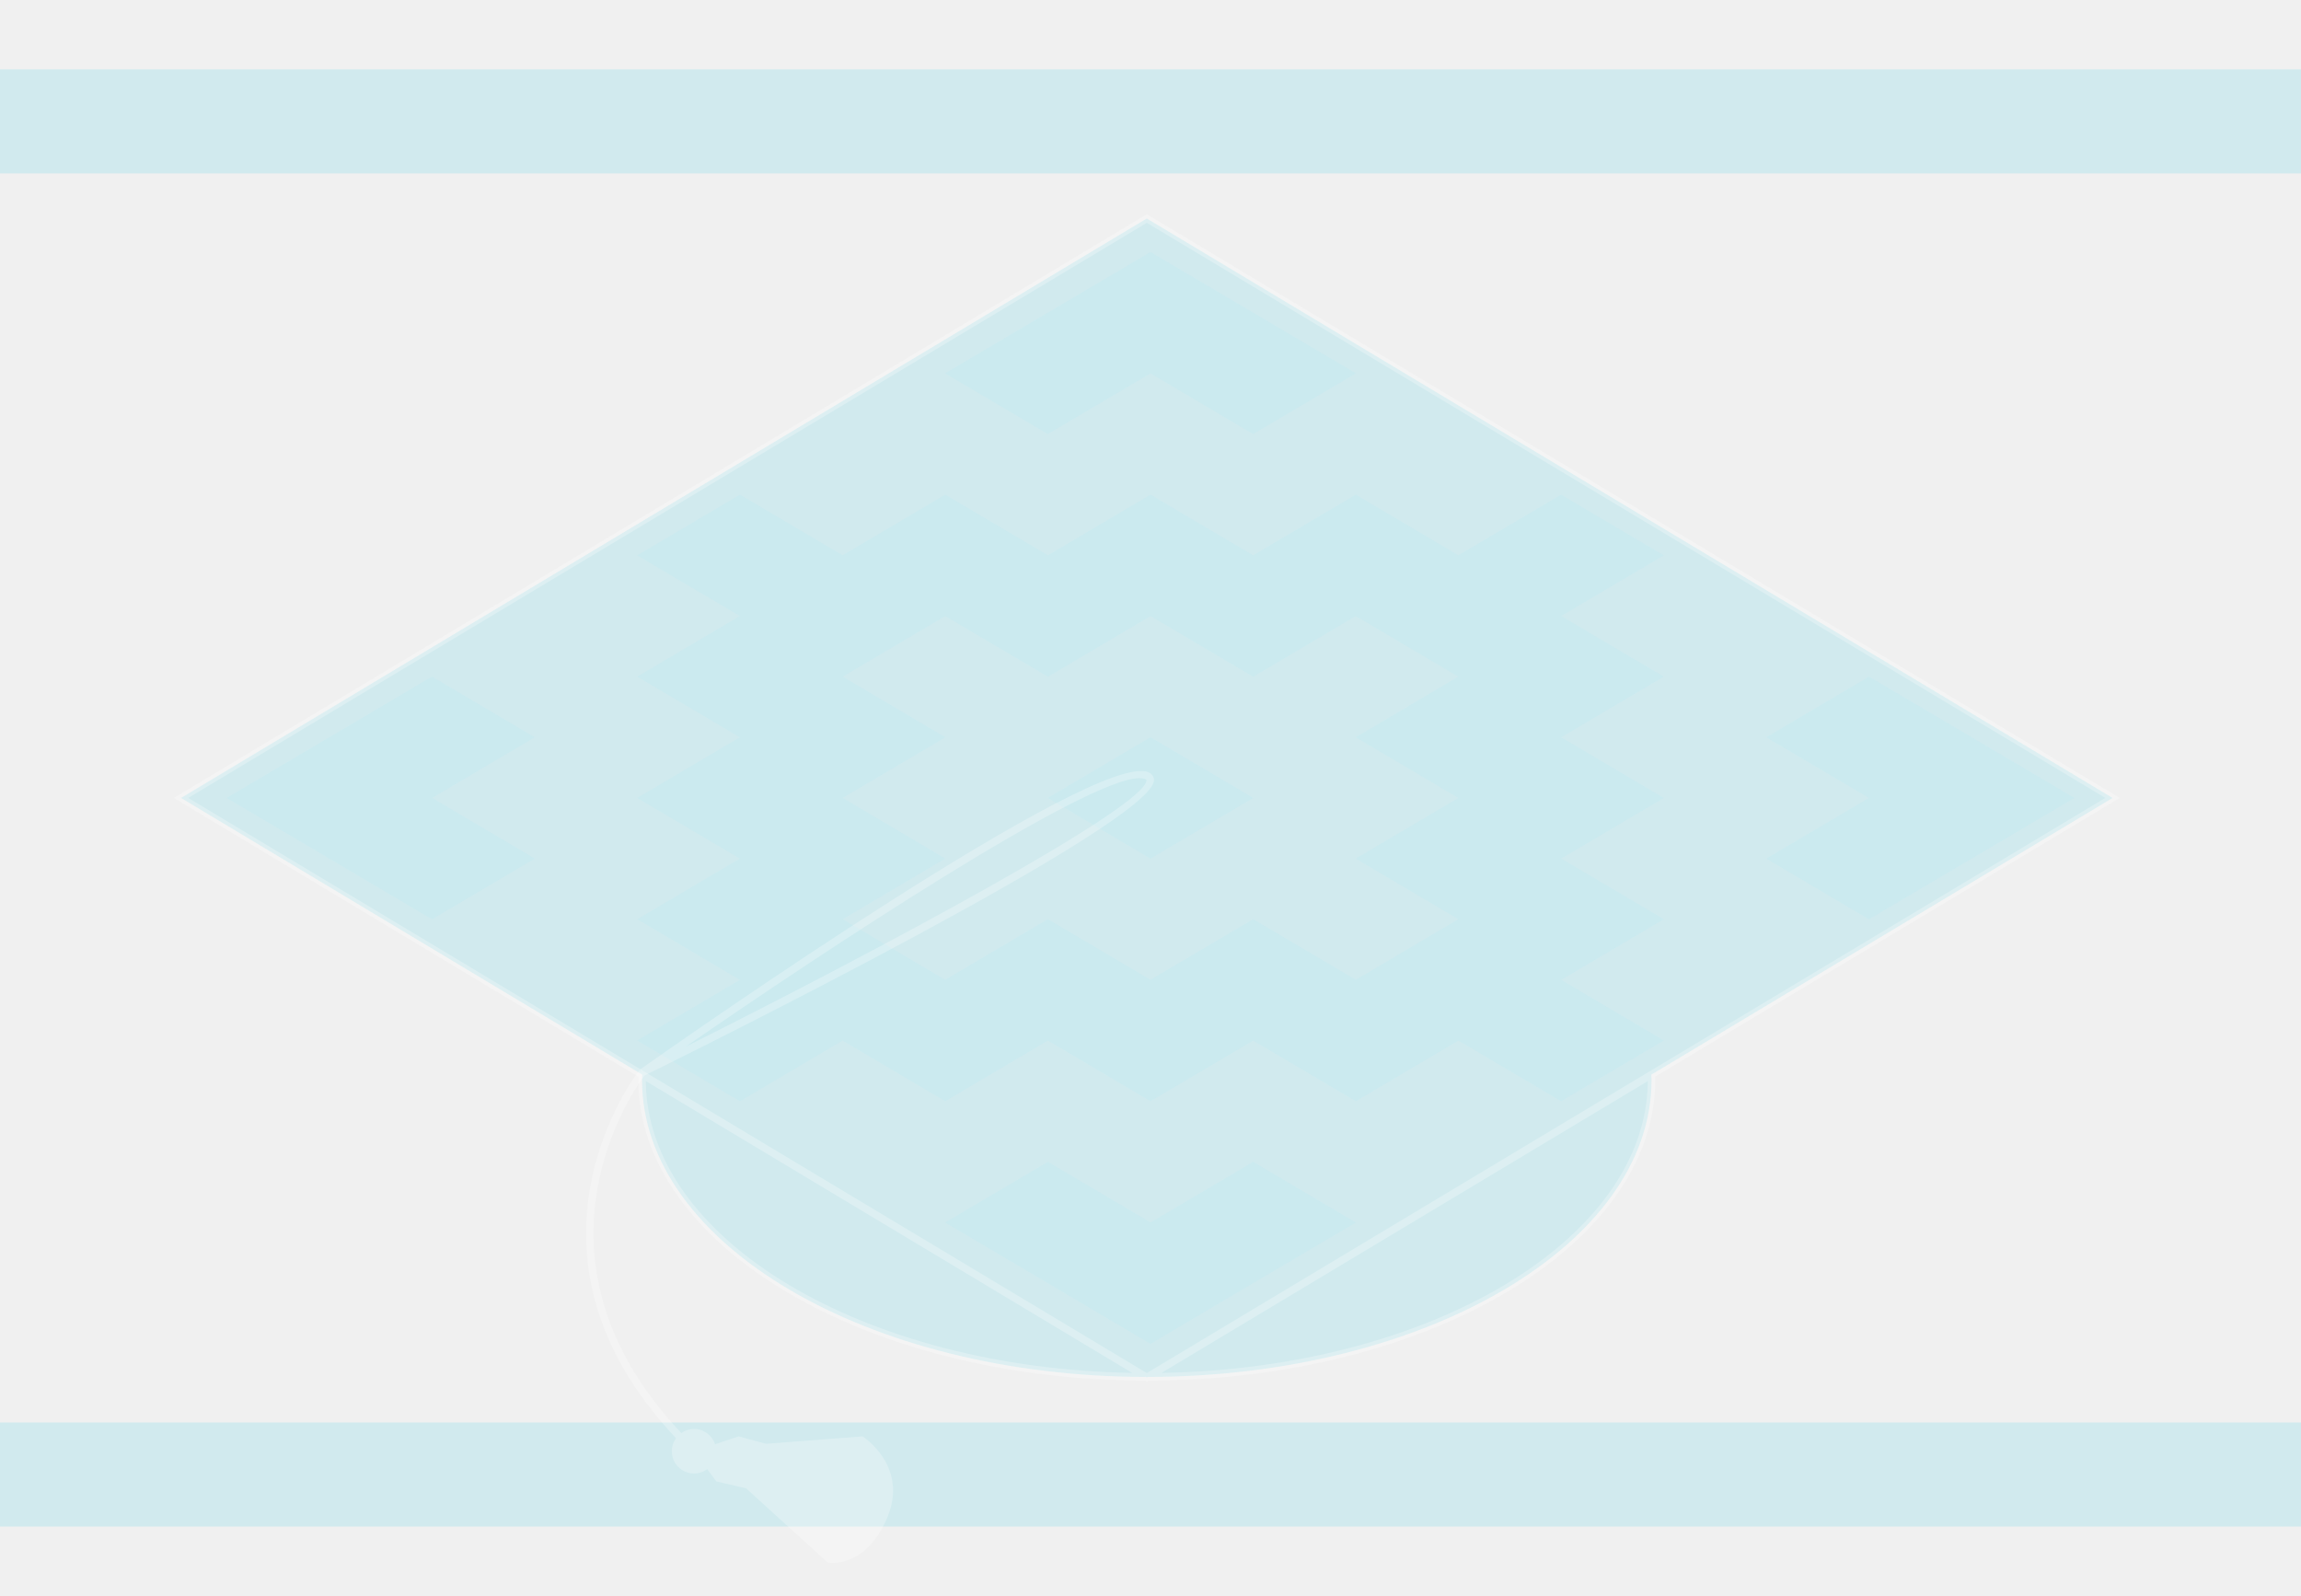
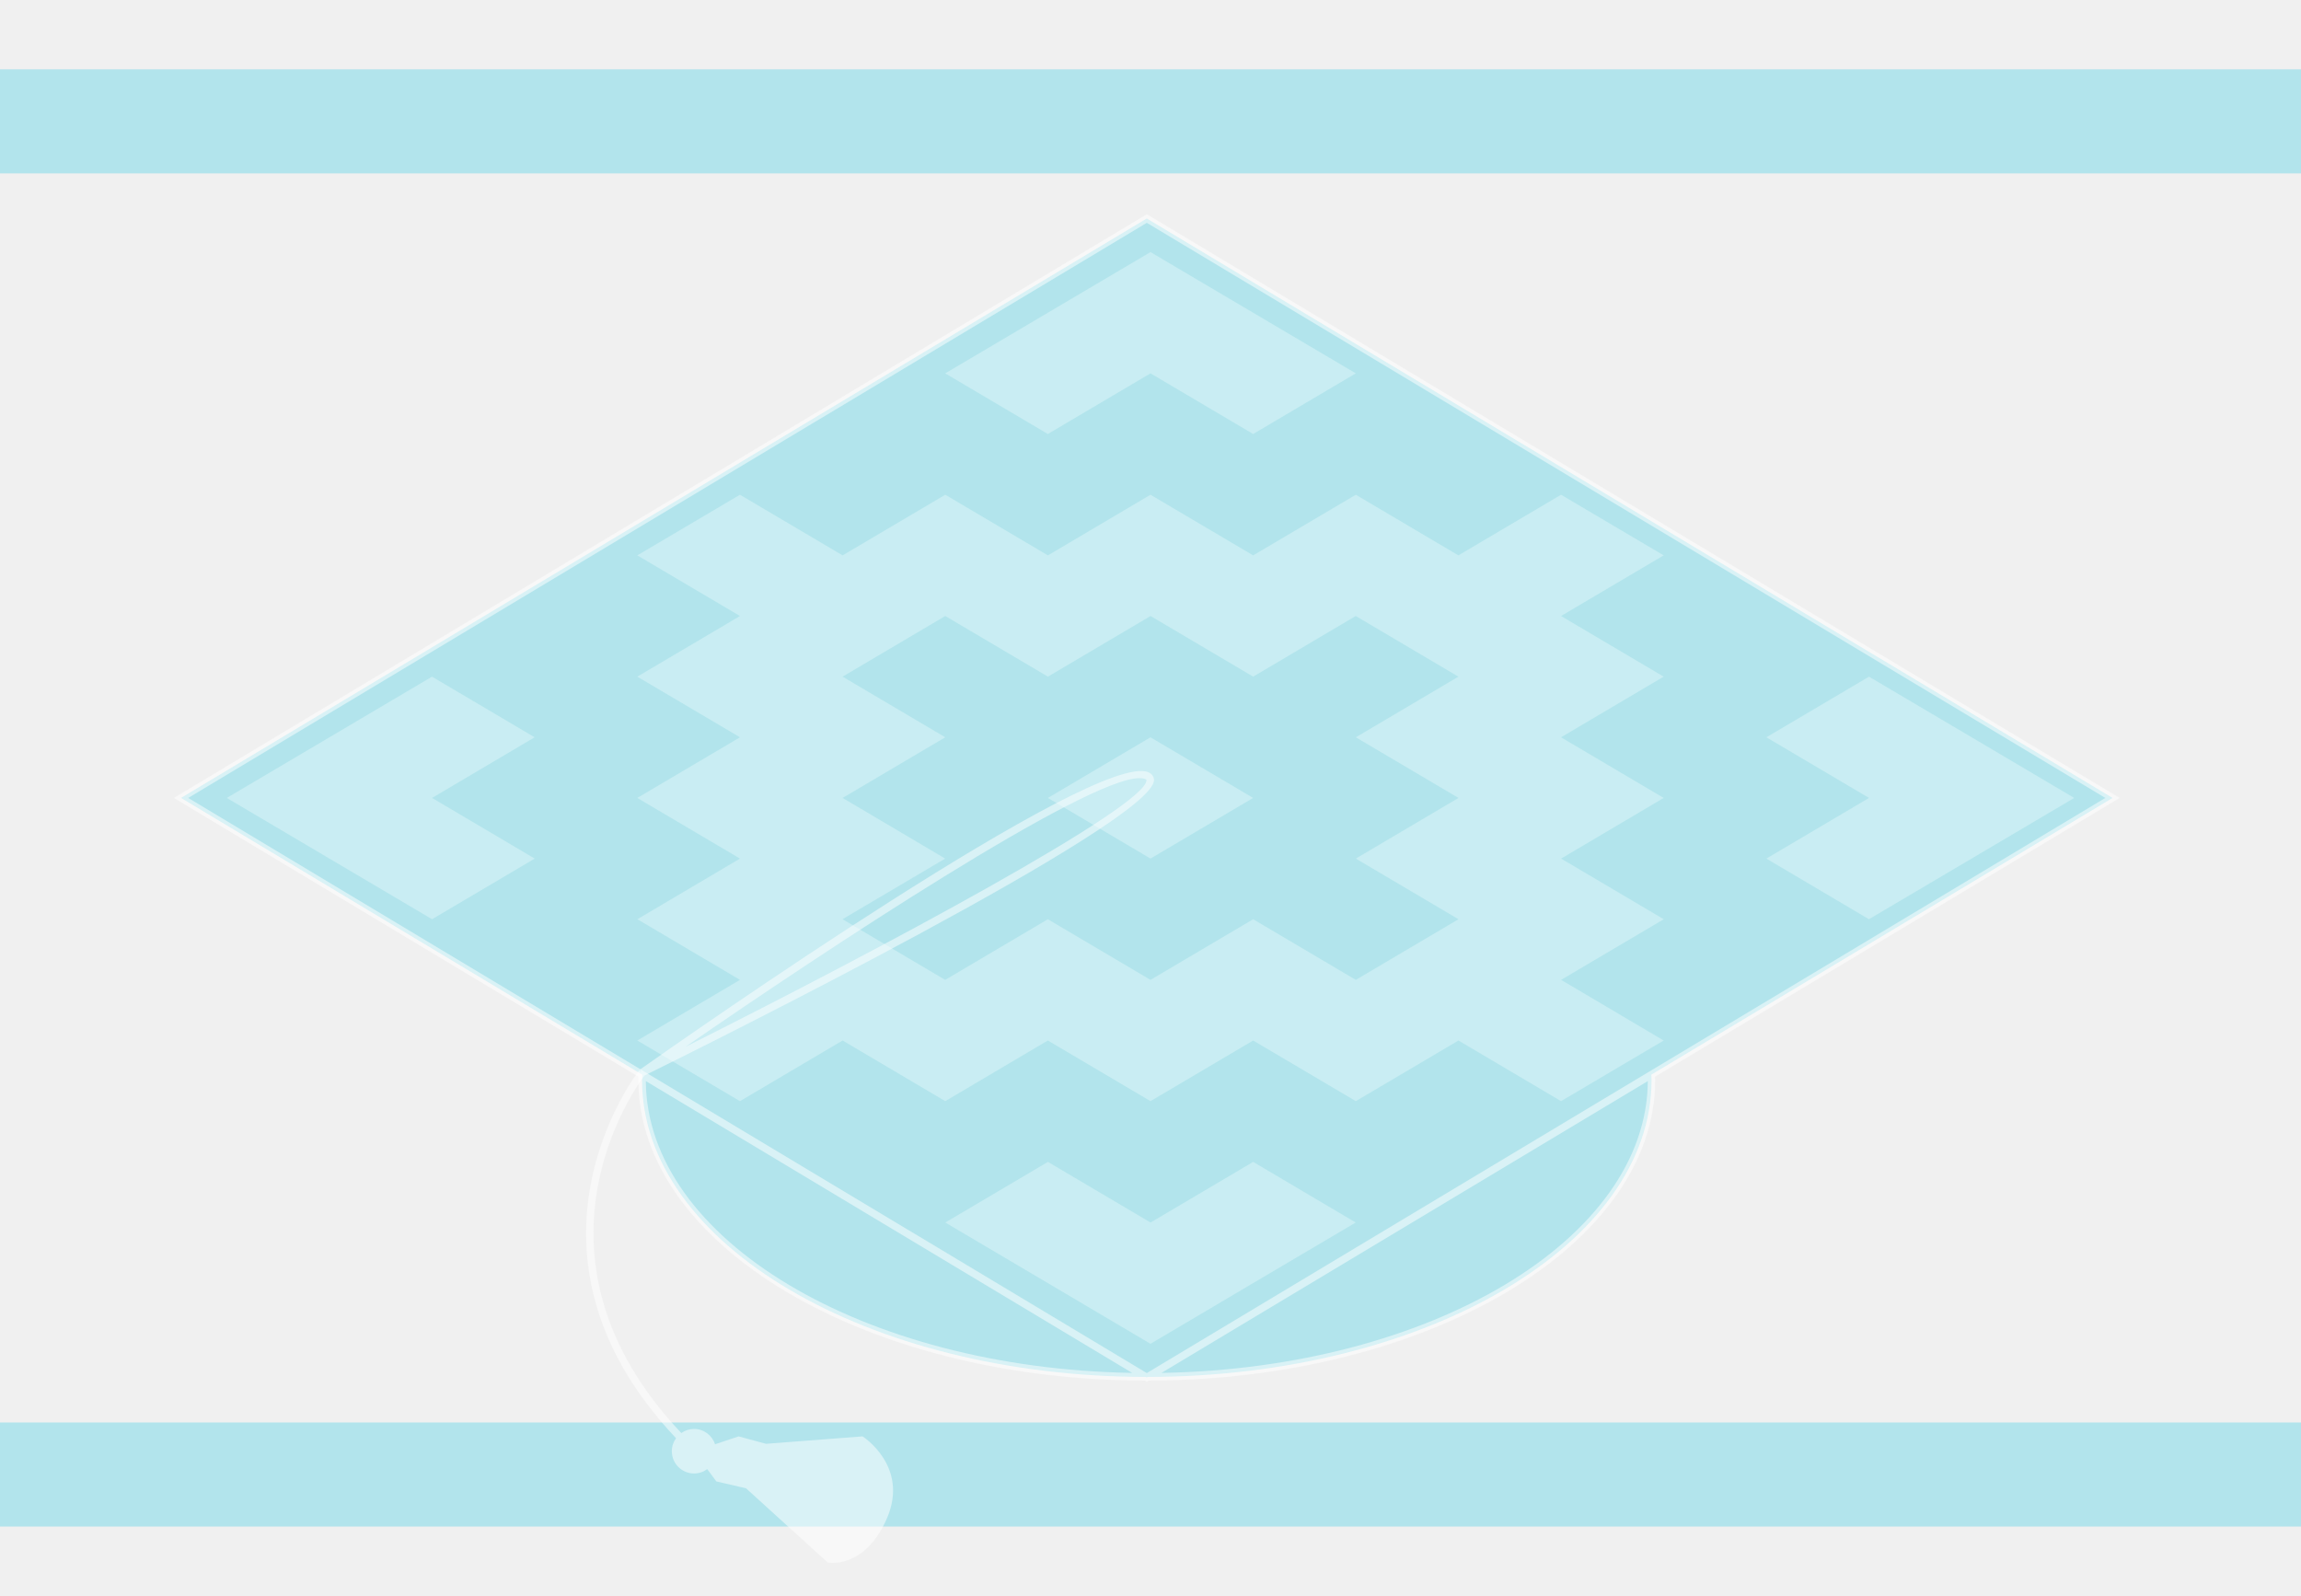
<svg xmlns="http://www.w3.org/2000/svg" width="310" height="215" viewBox="0 0 310 215">
  <style type="text/css">
- 		.st0{fill:#74D7E7;}
- 		.st1{fill:#B7EAF3;}
- 		.st2{fill:#FFFFFF;}
+ 		.st0{opacity:0.5;fill:#74D7E7;}
+ 		.st1{opacity:0.5;}
+ 		.st2{fill:#DFF6F9;}
+ 		.st3{opacity:0.5;fill:#FFFFFF;}
	</style>
-   <path class="st0" d="M310,23.36H0V9.34h310V23.36z M310,205.66H0v-14.02h310V205.66z" opacity="0.25" />
-   <path class="st0" d="M284.61,107.5L154.5,29.44L24.39,107.5l62.14,37.28c-0.01,0.24-0.03,0.48-0.03,0.72   c0,22.07,30.39,39.96,67.89,40l0.11,0.07l0.11-0.07c37.5-0.04,67.89-17.93,67.89-40c0-0.24-0.02-0.48-0.03-0.72L284.61,107.5z" opacity="0.25" />
-   <g>
-     <polygon class="st1" points="265.63,99.33 251.8,91.16 237.97,99.33 251.8,107.5 237.97,115.67 251.79,123.84 265.62,115.67     279.45,107.5" opacity="0.25" />
-     <polygon class="st1" points="72.03,99.33 58.2,91.16 44.38,99.33 30.55,107.5 44.38,115.67 58.21,123.84 72.04,115.67 58.21,107.5      " opacity="0.25" />
-     <path class="st1" d="M210.32,115.67l13.82-8.17l-13.83-8.17l13.83-8.17l-13.83-8.17l13.83-8.17l-13.83-8.17l-13.83,8.17    l-13.82-8.17l-13.83,8.17L155,66.65l-13.82,8.17l-13.83-8.17l-13.83,8.17l-13.83-8.17l-13.83,8.17l13.83,8.17l-13.83,8.17    l13.83,8.17l-13.83,8.17l13.83,8.17l-13.82,8.17l13.82,8.17l-13.83,8.17l13.83,8.17l13.83-8.17l13.83,8.17l13.82-8.17l13.83,8.17    l13.83-8.17l13.83,8.17l13.83-8.17l13.82,8.17l13.83-8.17l-13.82-8.17l13.83-8.17L210.32,115.67z M182.66,132.01l-13.83-8.17    L155,132.01l-13.83-8.17l-13.83,8.17l-13.83-8.17l13.83-8.17l-13.82-8.17l13.83-8.17l-13.83-8.17l13.83-8.17l13.83,8.17l13.83-8.17    l13.82,8.17l13.82-8.17l13.83,8.17l-13.82,8.17l13.83,8.17l-13.83,8.17l13.83,8.17L182.66,132.01z" opacity="0.25" />
-     <polygon class="st1" points="155,50.3 168.83,58.47 182.66,50.3 168.83,42.13 155,33.96 141.17,42.13 127.34,50.3 141.17,58.47      " opacity="0.25" />
-     <polygon class="st1" points="155.01,164.7 141.18,156.53 127.35,164.7 141.18,172.87 155,181.04 168.83,172.86 182.65,164.7     168.83,156.53" opacity="0.25" />
-     <polygon class="st1" points="141.17,107.5 155,115.67 168.83,107.5 155,99.33" opacity="0.25" />
+   <path class="st0" d="M310,23.36H0V9.34h310V23.36z M310,205.66H0v-14.02h310V205.66z" />
+   <path class="st0" d="M284.61,107.5L154.5,29.44L24.39,107.5l62.14,37.28c-0.01,0.24-0.03,0.48-0.03,0.72   c0,22.07,30.39,39.96,67.89,40l0.11,0.07l0.11-0.07c37.5-0.04,67.89-17.93,67.89-40c0-0.24-0.02-0.48-0.03-0.72L284.61,107.5z" />
+   <g class="st1">
+     <polygon class="st2" points="265.63,99.33 251.8,91.16 237.97,99.33 251.8,107.5 237.97,115.67 251.79,123.84 265.62,115.67     279.45,107.5  " />
+     <polygon class="st2" points="72.03,99.33 58.2,91.16 44.38,99.33 30.55,107.5 44.38,115.67 58.21,123.84 72.04,115.67 58.21,107.5      " />
+     <path class="st2" d="M210.32,115.67l13.82-8.17l-13.83-8.17l13.83-8.17l-13.83-8.17l13.83-8.17l-13.83-8.17l-13.83,8.17    l-13.82-8.17l-13.83,8.17L155,66.65l-13.82,8.17l-13.83-8.17l-13.83,8.17l-13.83-8.17l-13.83,8.17l13.83,8.17l-13.83,8.17    l13.83,8.17l-13.83,8.17l13.83,8.17l-13.82,8.17l13.82,8.17l-13.83,8.17l13.83,8.17l13.83-8.17l13.83,8.17l13.82-8.17l13.83,8.17    l13.83-8.17l13.83,8.17l13.83-8.17l13.82,8.17l13.83-8.17l-13.82-8.17l13.83-8.17L210.32,115.67z M182.66,132.01l-13.83-8.17    L155,132.01l-13.83-8.17l-13.83,8.17l-13.83-8.17l13.83-8.17l-13.82-8.17l13.83-8.17l-13.83-8.17l13.83-8.17l13.83,8.17l13.83-8.17    l13.82,8.17l13.82-8.17l13.83,8.17l-13.82,8.17l13.83,8.17l-13.83,8.17l13.83,8.17L182.66,132.01z" />
+     <polygon class="st2" points="155,50.3 168.83,58.47 182.66,50.3 168.83,42.13 155,33.96 141.17,42.13 127.34,50.3 141.17,58.47      " />
+     <polygon class="st2" points="155.01,164.7 141.18,156.53 127.35,164.7 141.18,172.87 155,181.04 168.83,172.86 182.65,164.7     168.83,156.53  " />
+     <polygon class="st2" points="141.17,107.5 155,115.67 168.83,107.5 155,99.33  " />
  </g>
-   <path class="st2" d="M285.58,107.5L154.76,29.01l-0.26-0.15L23.42,107.5l62.6,37.56c-0.01,0.15-0.02,0.29-0.02,0.44   c0,22.28,30.59,40.42,68.25,40.5l0.25,0.15l0.25-0.15c37.66-0.08,68.25-18.21,68.25-40.5c0-0.15-0.01-0.29-0.02-0.44L285.58,107.5z    M154.5,30.02l129.14,77.48L154.5,184.98L25.36,107.5L154.5,30.02z M87.01,145.65l65.52,39.31   C116.31,184.35,87.14,166.97,87.01,145.65z M156.48,184.96l65.52-39.31C221.86,166.97,192.69,184.35,156.48,184.96z" opacity="0.25" />
-   <path class="st2" d="M86.83,144.9c7.5-3.7,68.79-34.13,68.64-39.83c-0.01-0.26-0.12-0.75-0.76-1.03   c-7.06-3.02-62.22,35.63-68.49,40.05l0.2,0.34l-0.3-0.24c-0.2,0.25-18.91,24.3,4.96,49.57c-0.36,0.49-0.57,1.09-0.57,1.75   c0,1.66,1.34,3,3,3c0.67,0,1.28-0.22,1.77-0.59l1.23,1.66l4,0.93l11,10c0,0,5,1,8-6s-3.3-11-3.3-11l-13.01,1l-3.69-1l-3.17,1.06   c-0.4-1.19-1.51-2.06-2.83-2.06c-0.64,0-1.23,0.2-1.72,0.55C69.24,169.16,85.65,146.45,86.83,144.9z M153.52,104.83   c0.31,0,0.57,0.04,0.78,0.13c0.16,0.07,0.16,0.11,0.16,0.13c0.09,3.55-35.84,22.78-62.13,35.95   C111.12,128.05,146.25,104.83,153.52,104.83z" opacity="0.25" />
+   <path class="st3" d="M285.58,107.5L154.76,29.01l-0.26-0.15L23.42,107.5l62.6,37.56c-0.01,0.15-0.02,0.29-0.02,0.44   c0,22.28,30.59,40.42,68.25,40.5l0.25,0.15l0.25-0.15c37.66-0.08,68.25-18.21,68.25-40.5c0-0.15-0.01-0.29-0.02-0.44L285.58,107.5z   M154.5,30.02l129.14,77.48L154.5,184.98L25.36,107.5L154.5,30.02z M87.01,145.65l65.52,39.31   C116.31,184.35,87.14,166.97,87.01,145.65z M156.48,184.96l65.52-39.31C221.86,166.97,192.69,184.35,156.48,184.96z" />
+   <path class="st3" d="M86.83,144.9c7.5-3.7,68.79-34.13,68.64-39.83c-0.01-0.26-0.12-0.75-0.76-1.03   c-7.06-3.02-62.22,35.63-68.49,40.05l0.2,0.34l-0.3-0.24c-0.2,0.25-18.91,24.3,4.96,49.57c-0.36,0.49-0.57,1.09-0.57,1.75   c0,1.66,1.34,3,3,3c0.67,0,1.28-0.22,1.77-0.59l1.23,1.66l4,0.93l11,10c0,0,5,1,8-6s-3.3-11-3.3-11l-13.01,1l-3.69-1l-3.17,1.06   c-0.4-1.19-1.51-2.06-2.83-2.06c-0.64,0-1.23,0.2-1.72,0.55C69.24,169.16,85.65,146.45,86.83,144.9z M153.52,104.83   c0.31,0,0.57,0.04,0.78,0.13c0.16,0.07,0.16,0.11,0.16,0.13c0.09,3.55-35.84,22.78-62.13,35.95   C111.12,128.05,146.25,104.83,153.52,104.83z" />
</svg>
